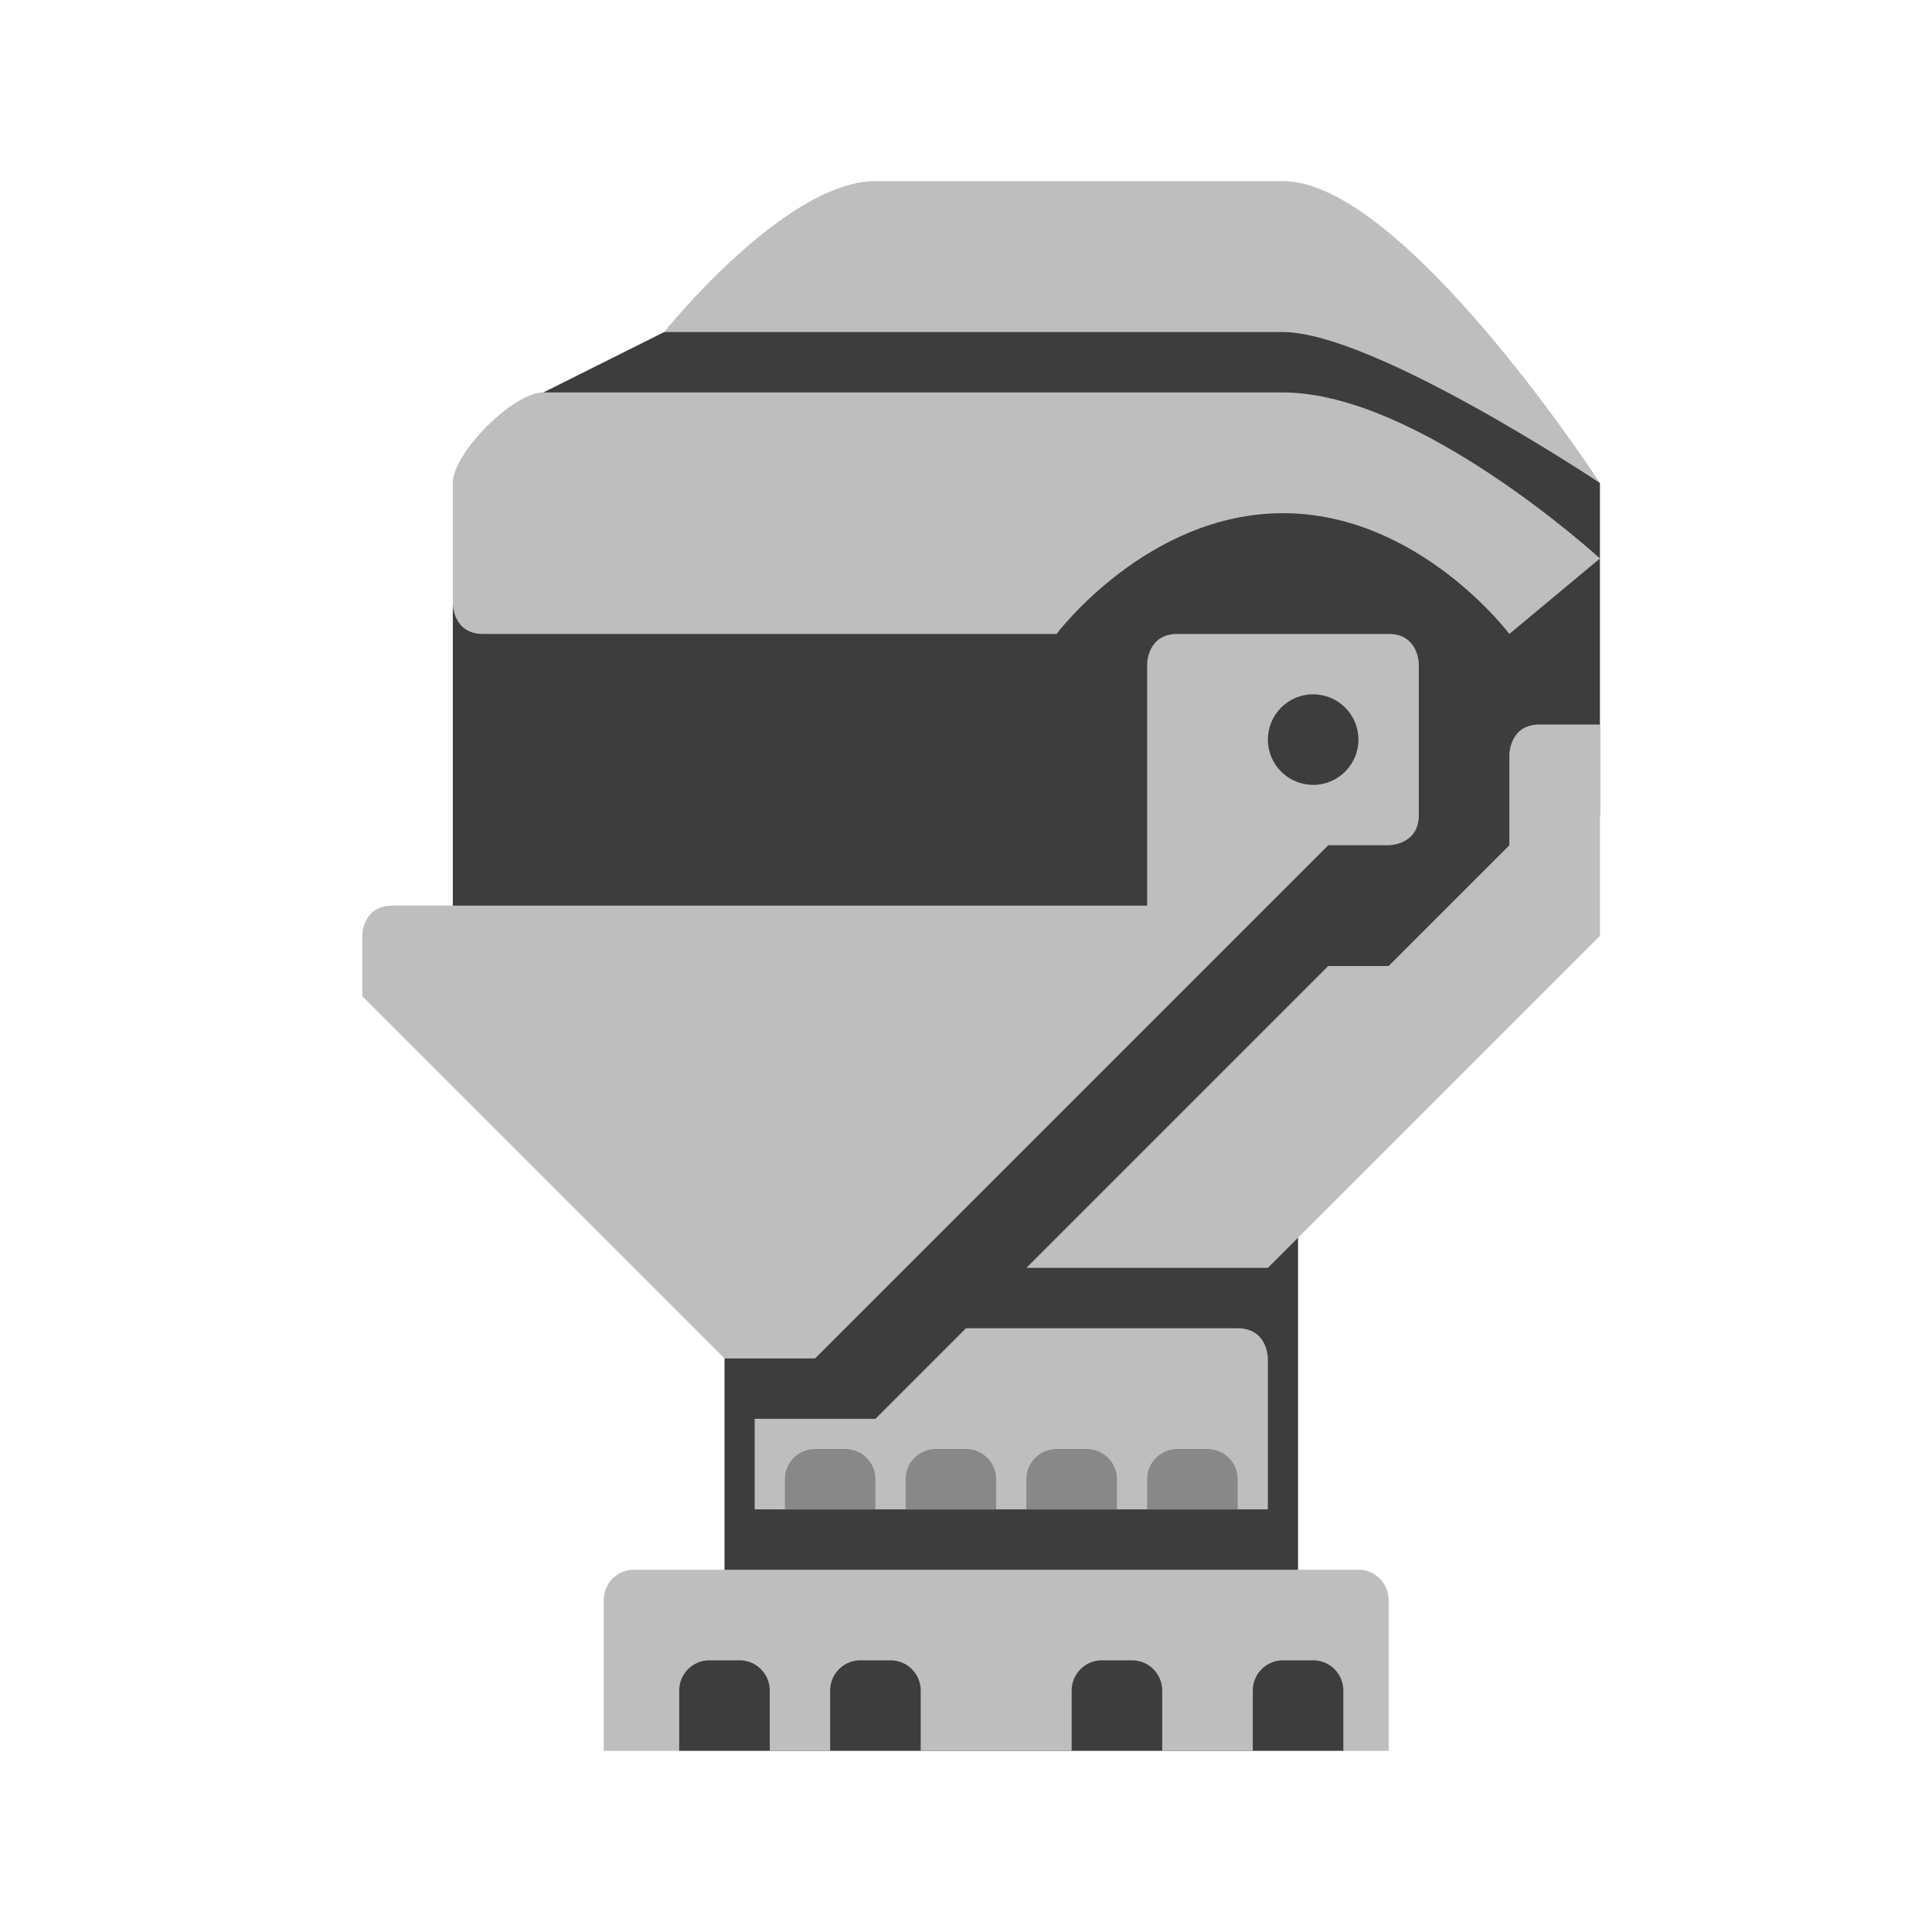
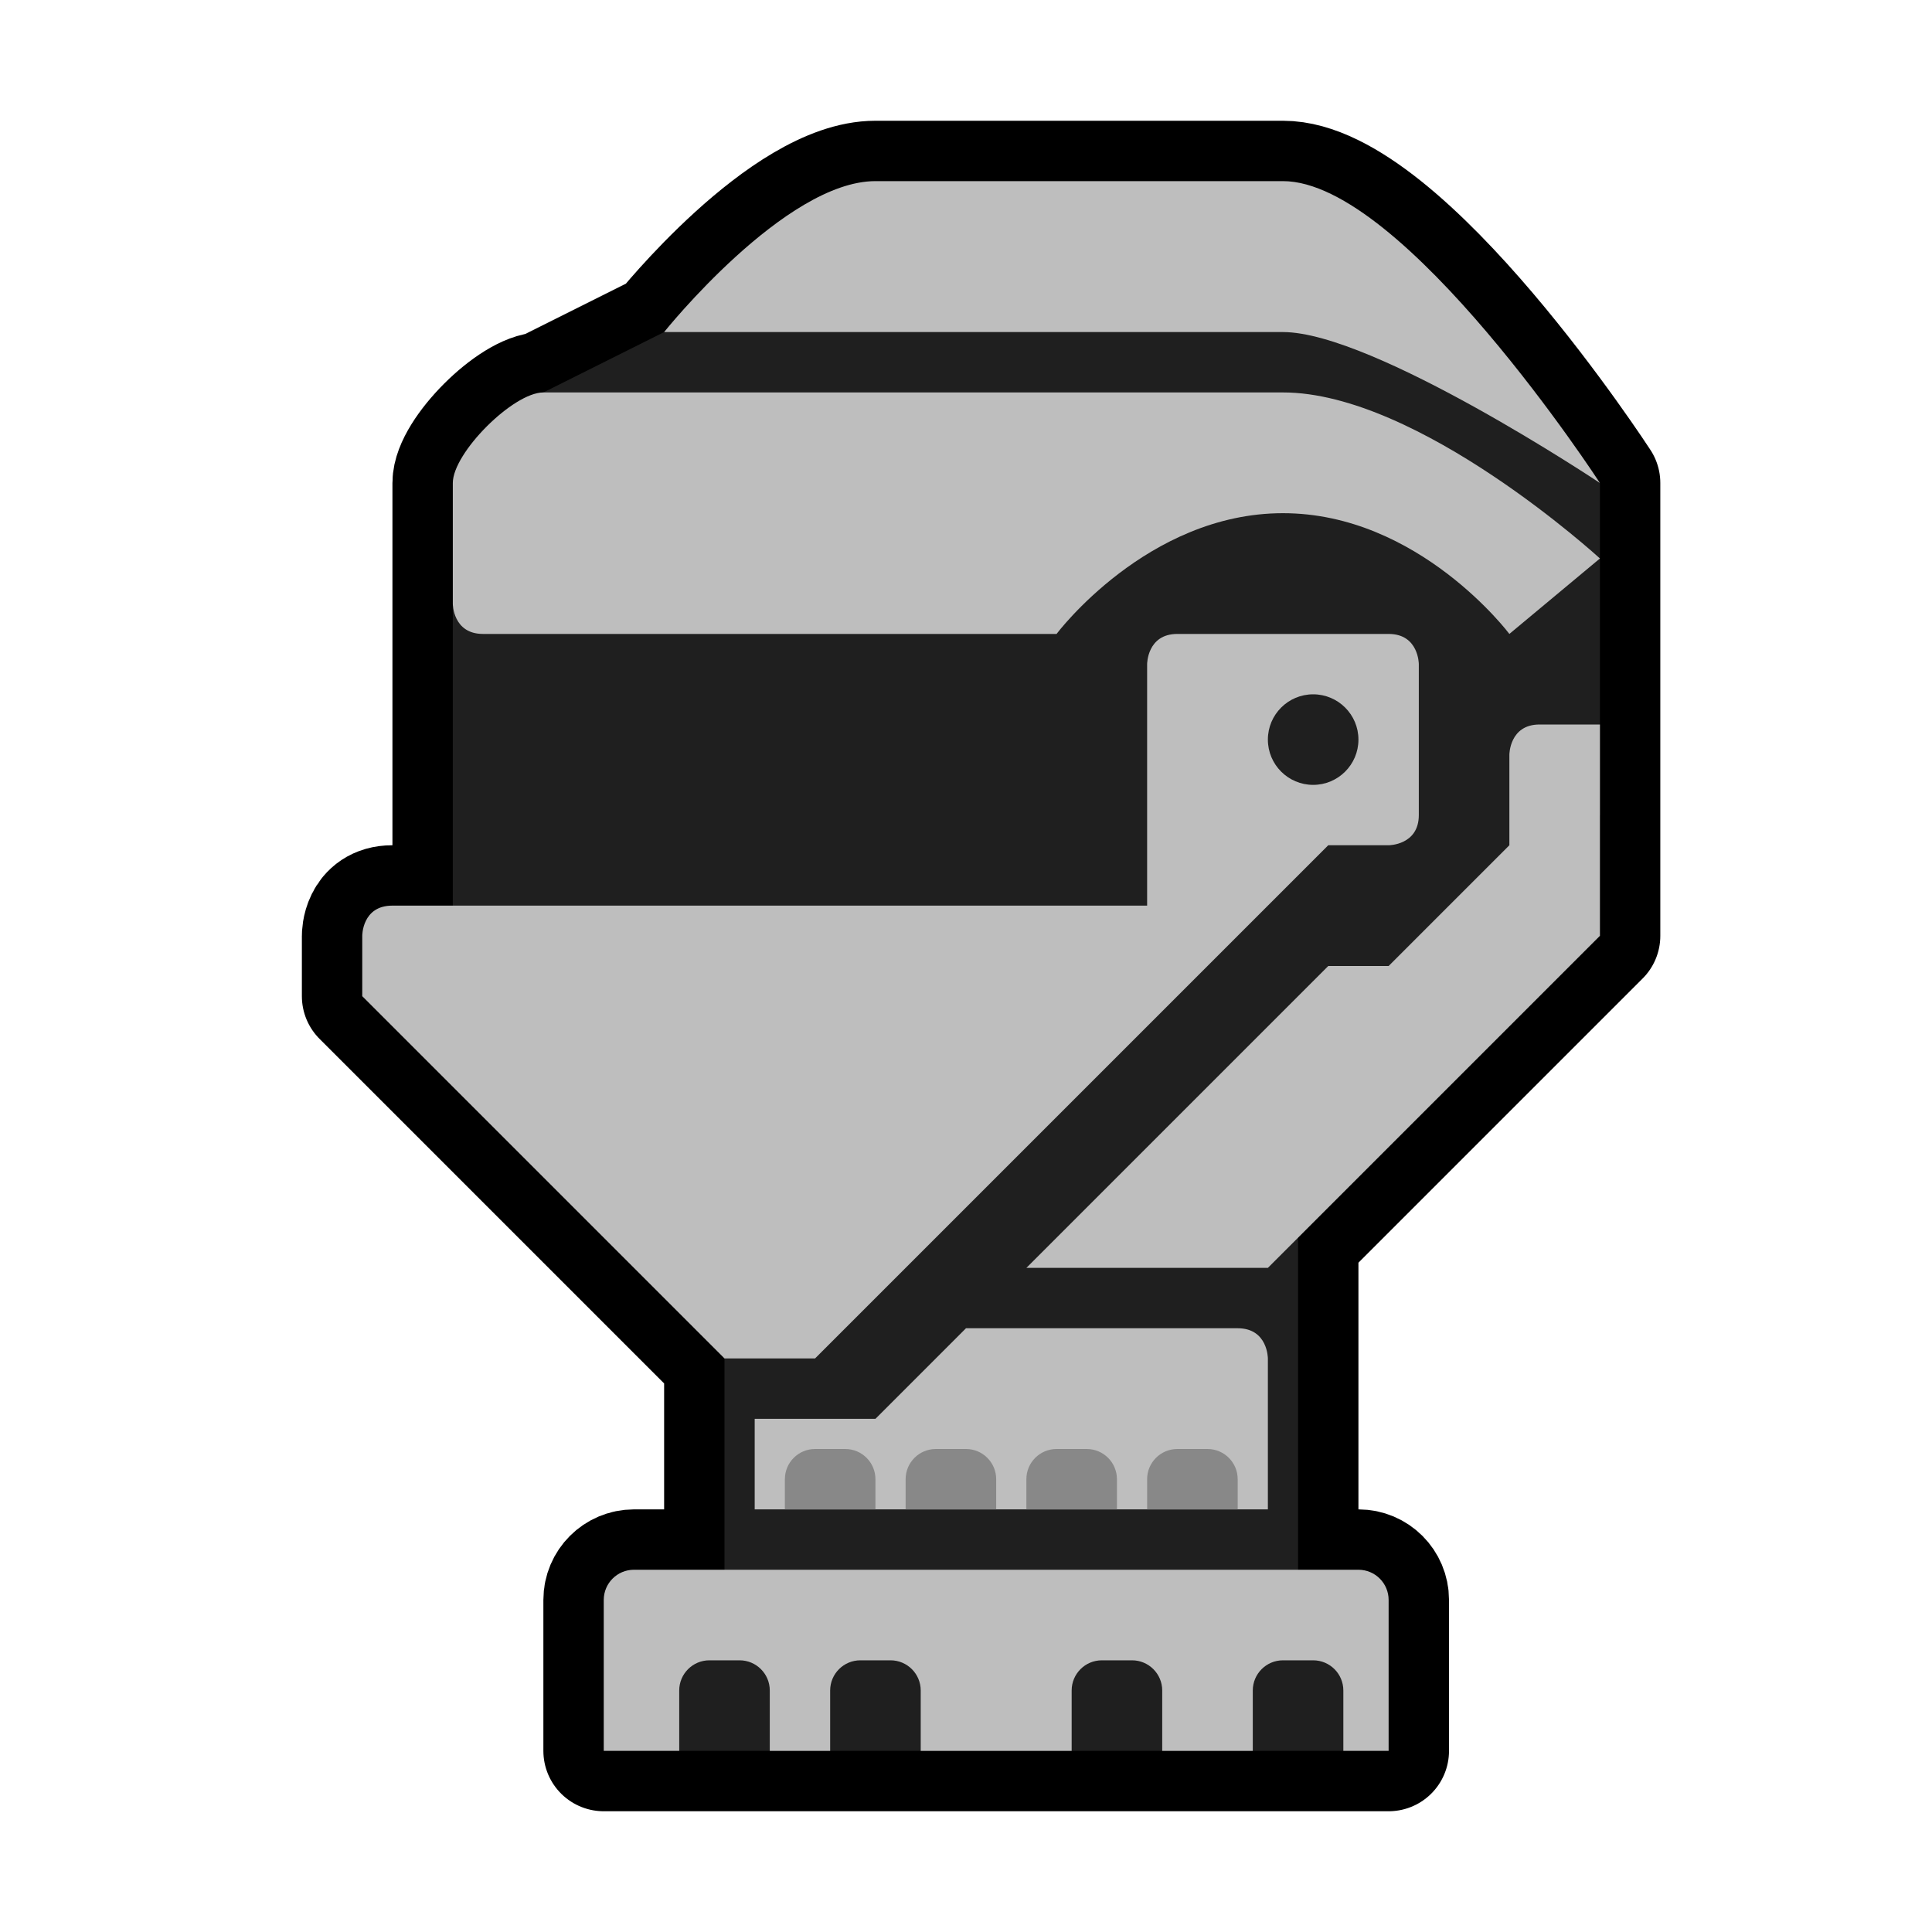
- <svg xmlns="http://www.w3.org/2000/svg" width="100%" height="100%" viewBox="0 0 64 64" version="1.1" xml:space="preserve" style="fill-rule:evenodd;clip-rule:evenodd;stroke-linejoin:round;stroke-miterlimit:2;">
-   <g id="Helm_Rank_01" transform="matrix(1,0,0,1,0,-896)">
-     <path id="background" d="M24,950L24,935L15,926L15,916L18,916L18,909L26,905L45,905L53,912L53,923L43,933L43,950L45,950L45,953.5L44.5,954L22.5,954L22,953.5L22,950L24,950Z" style="fill-opacity:0.76;" />
-     <path id="color_01" d="M41.5,954L38.5,954L38.5,952C38.5,951.448 38.052,951 37.5,951L36.5,951C35.948,951 35.5,951.448 35.5,952L35.5,954L30.5,954L30.5,952C30.5,951.448 30.052,951 29.5,951L28.5,951C27.948,951 27.5,951.448 27.5,952L27.5,954L25.5,954L25.5,952C25.5,951.448 25.052,951 24.5,951L23.5,951C22.948,951 22.5,951.448 22.5,952L22.5,954L20,954L20,949C20,948.448 20.448,948 21,948L45,948C45.552,948 46,948.448 46,949L46,954L44.5,954L44.5,952C44.5,951.448 44.052,951 43.5,951L42.5,951C41.948,951 41.5,951.448 41.5,952L41.5,954ZM25,943L29,943L32,940L41,940C42,940 42,941 42,941L42,946L25,946L25,943ZM12,927C12,927 11.992,926 12.996,926L38,926L38,918C38,918 38,917 39,917L46,917C47,917 47,918 47,918L47,923C47,924 46,924 46,924L44,924L27,941L24,941L12,929L12,927ZM34,938L44,928L46,928L50,924L50,921C50,921 50,920 51,920L53,920L53,927L42,938L34,938ZM43.5,919C44.328,919 45,919.672 45,920.5C45,921.328 44.328,922 43.5,922C42.672,922 42,921.328 42,920.5C42,919.672 42.672,919 43.5,919ZM35,917C35,917 38,913 42.5,913C47,913 50,917 50,917L53,914.5C53,914.5 47,909 42.5,909L18,909C17,909 15,911 15,912L15,916C15,916 15,917 16,917L35,917ZM22,907C22,907 26,902 29,902L42.5,902C46.5,902 53,912 53,912C53,912 45.5,907 42.5,907L22,907Z" style="fill:rgb(190,190,190);" />
-     <path id="color_02" d="M33,945C33,944.448 32.552,944 32,944L31,944C30.448,944 30,944.448 30,945L30,946L33,946L33,945ZM37,945C37,944.448 36.552,944 36,944L35,944C34.448,944 34,944.448 34,945L34,946L37,946L37,945ZM41,945C41,944.448 40.552,944 40,944L39,944C38.448,944 38,944.448 38,945L38,946L41,946L41,945ZM29,945C29,944.448 28.552,944 28,944L27,944C26.448,944 26,944.448 26,945L26,946L29,946L29,945Z" style="fill:rgb(136,136,136);" />
+ <svg xmlns="http://www.w3.org/2000/svg" width="100%" height="100%" viewBox="0 0 64 64" version="1.1" xml:space="preserve" style="fill-rule:evenodd;clip-rule:evenodd;stroke-linejoin:round;stroke-miterlimit:2;" id="svg13165">
+   <defs id="defs13169">
+         
+         
+         
+     </defs>
+   <path id="background" style="display:inline;fill-opacity:0.76;fill:none;stroke:#000000;stroke-opacity:1;stroke-width:4;stroke-dasharray:none" d="m 29,6 c -3,0 -7,5 -7,5 l -4,2 c -1,0 -3,2 -3,3 v 4 10 H 12.996 C 11.992,30 12,31 12,31 v 2 l 12,12 v 7 h -3 c -0.552,0 -1,0.448 -1,1 v 5 h 2.5 3 2 3 5 3 3 3 1.5 v -5 c 0,-0.552 -0.448,-1 -1,-1 H 43 V 41 L 53,31 V 27 24 18.5 16 C 53,16 46.5,6 42.5,6 Z" />
+   <g id="g13657" transform="matrix(1,0,0,1,0,-896)">
+     <path id="path13651" d="M24,950L24,935L15,926L15,916L18,916L18,909L26,905L45,905L53,912L53,923L43,933L43,950L45,950L45,953.5L44.5,954L22.5,954L22,953.5L22,950L24,950Z" style="fill-opacity:1;fill:#1f1f1f" />
+     <path id="path13653" d="M41.5,954L38.5,954L38.5,952C38.5,951.448 38.052,951 37.5,951L36.5,951C35.948,951 35.5,951.448 35.5,952L35.5,954L30.5,954L30.5,952C30.5,951.448 30.052,951 29.5,951L28.5,951C27.948,951 27.5,951.448 27.5,952L27.5,954L25.5,954L25.5,952C25.5,951.448 25.052,951 24.5,951L23.5,951C22.948,951 22.5,951.448 22.5,952L22.5,954L20,954L20,949C20,948.448 20.448,948 21,948L45,948C45.552,948 46,948.448 46,949L46,954L44.5,954L44.5,952C44.5,951.448 44.052,951 43.5,951L42.5,951C41.948,951 41.5,951.448 41.5,952L41.5,954ZM25,943L29,943L32,940L41,940C42,940 42,941 42,941L42,946L25,946L25,943ZM12,927C12,927 11.992,926 12.996,926L38,926L38,918C38,918 38,917 39,917L46,917C47,917 47,918 47,918L47,923C47,924 46,924 46,924L44,924L27,941L24,941L12,929L12,927ZM34,938L44,928L46,928L50,924L50,921C50,921 50,920 51,920L53,920L53,927L42,938L34,938ZM43.5,919C44.328,919 45,919.672 45,920.5C45,921.328 44.328,922 43.5,922C42.672,922 42,921.328 42,920.5C42,919.672 42.672,919 43.5,919ZM35,917C35,917 38,913 42.5,913C47,913 50,917 50,917L53,914.5C53,914.5 47,909 42.5,909L18,909C17,909 15,911 15,912L15,916C15,916 15,917 16,917L35,917ZM22,907C22,907 26,902 29,902L42.5,902C46.5,902 53,912 53,912C53,912 45.5,907 42.5,907L22,907Z" style="fill:rgb(190,190,190);" />
+     <path id="path13655" d="M33,945C33,944.448 32.552,944 32,944L31,944C30.448,944 30,944.448 30,945L30,946L33,946L33,945ZM37,945C37,944.448 36.552,944 36,944L35,944C34.448,944 34,944.448 34,945L34,946L37,946L37,945ZM41,945C41,944.448 40.552,944 40,944L39,944C38.448,944 38,944.448 38,945L38,946L41,946L41,945ZM29,945C29,944.448 28.552,944 28,944L27,944C26.448,944 26,944.448 26,945L26,946L29,946L29,945Z" style="fill:rgb(136,136,136);" />
  </g>
</svg>
